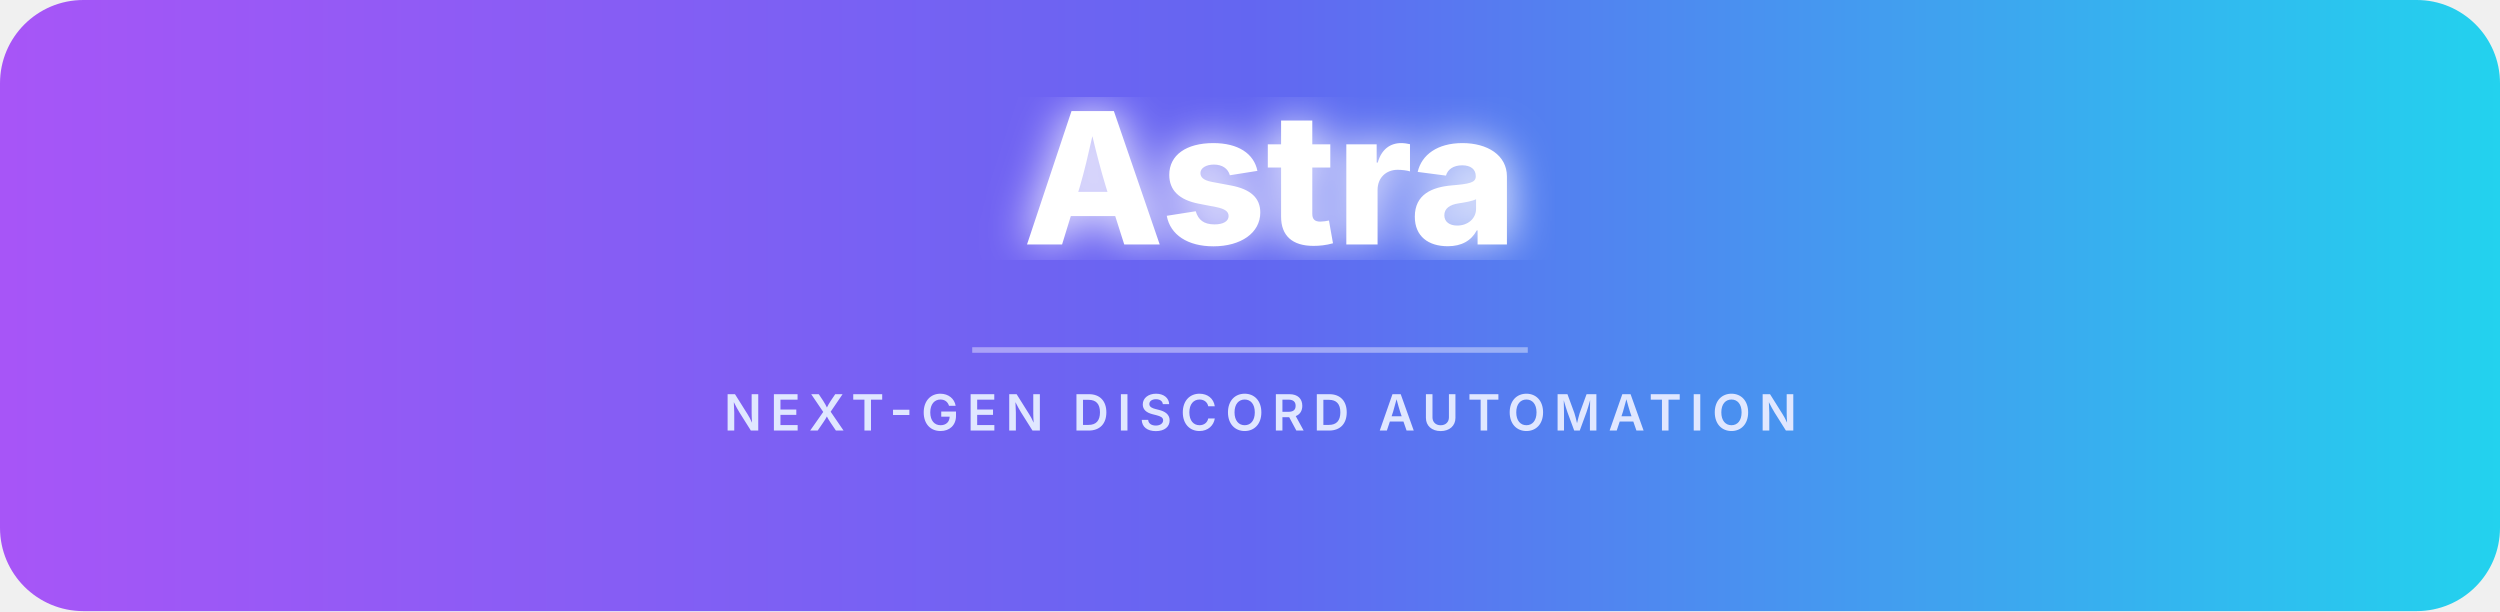
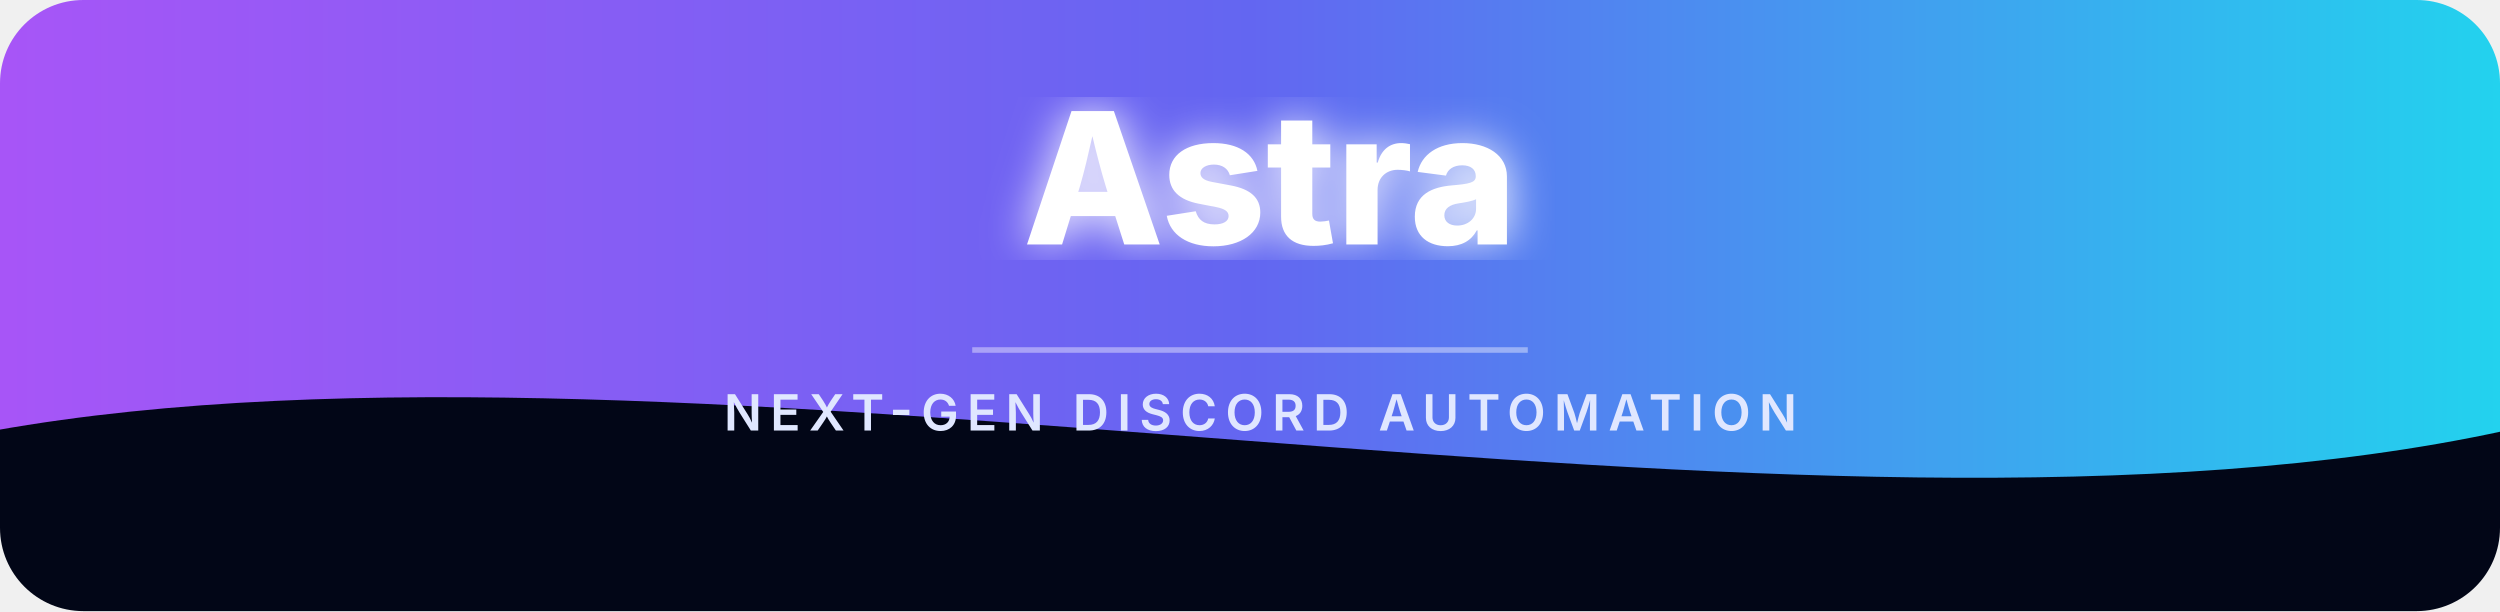
<svg xmlns="http://www.w3.org/2000/svg" width="100%" height="220" viewBox="0 0 900 220">
  <defs>
    <linearGradient id="gradient" x1="0%" y1="0%" x2="100%" y2="0%">
      <stop offset="0%" stop-color="#a855f7">
        <animate attributeName="offset" values="-1;1" dur="6s" repeatCount="indefinite" />
      </stop>
      <stop offset="50%" stop-color="#6366f1">
        <animate attributeName="offset" values="0;2" dur="6s" repeatCount="indefinite" />
      </stop>
      <stop offset="100%" stop-color="#22d3ee">
        <animate attributeName="offset" values="1;3" dur="6s" repeatCount="indefinite" />
      </stop>
    </linearGradient>
    <filter id="glow">
      <feGaussianBlur stdDeviation="8" result="coloredBlur" />
      <feMerge>
        <feMergeNode in="coloredBlur" />
        <feMergeNode in="SourceGraphic" />
      </feMerge>
    </filter>
-     <clipPath id="roundedClip">
-       <rect x="0" y="0" width="900" height="220" rx="30" ry="30" />
-     </clipPath>
+     <mask id="mask">
+       <rect x="0" y="0" width="900" height="220" rx="30" ry="30" fill="white" />
+     </mask>
  </defs>
-   <g clip-path="url(#roundedClip)">
+   <g mask="url(#mask)">
    <rect x="0" y="0" width="900" height="220" fill="url(#gradient)" />
-     <path fill="#020617">
-       <animate attributeName="d" dur="5s" repeatCount="indefinite" values="           M0,155 C250,110 650,210 900,155 L900,220 L0,220 Z;           M0,175 C300,140 600,190 900,145 L900,220 L0,220 Z;           M0,155 C250,110 650,210 900,155 L900,220 L0,220 Z         " />
+     <path fill="#020617" d="M-2,155 C250,110 650,210 902,155 L902,222 L-2,222 Z">
+       <animate attributeName="d" dur="5s" repeatCount="indefinite" values="           M-2,155 C250,110 650,210 902,155 L902,222 L-2,222 Z;           M-2,175 C300,140 600,190 902,145 L902,222 L-2,222 Z;           M-2,155 C250,110 650,210 902,155 L902,222 L-2,222 Z         " />
    </path>
  </g>
  <text x="50%" y="40%" text-anchor="middle" font-size="66" font-weight="800" fill="#ffffff" font-family="Segoe UI, Inter, Arial, sans-serif" filter="url(#glow)">
    <animate attributeName="opacity" values="1;0.85;1" dur="2s" repeatCount="indefinite" />
    Astra
  </text>
  <rect x="350" y="125" width="200" height="2" fill="#ffffff" opacity="0.4">
    <animate attributeName="opacity" values="0.2;0.6;0.2" dur="3s" repeatCount="indefinite" />
  </rect>
  <text x="50%" y="155" text-anchor="middle" font-size="18" font-weight="600" fill="#e0e7ff" font-family="Inter, Segoe UI, sans-serif" letter-spacing="3">
    <tspan>
      <animate attributeName="fill" values="#a5b4fc;#ffffff;#a5b4fc" dur="3s" repeatCount="indefinite" />
      NEXT-GEN DISCORD AUTOMATION
    </tspan>
  </text>
</svg>
